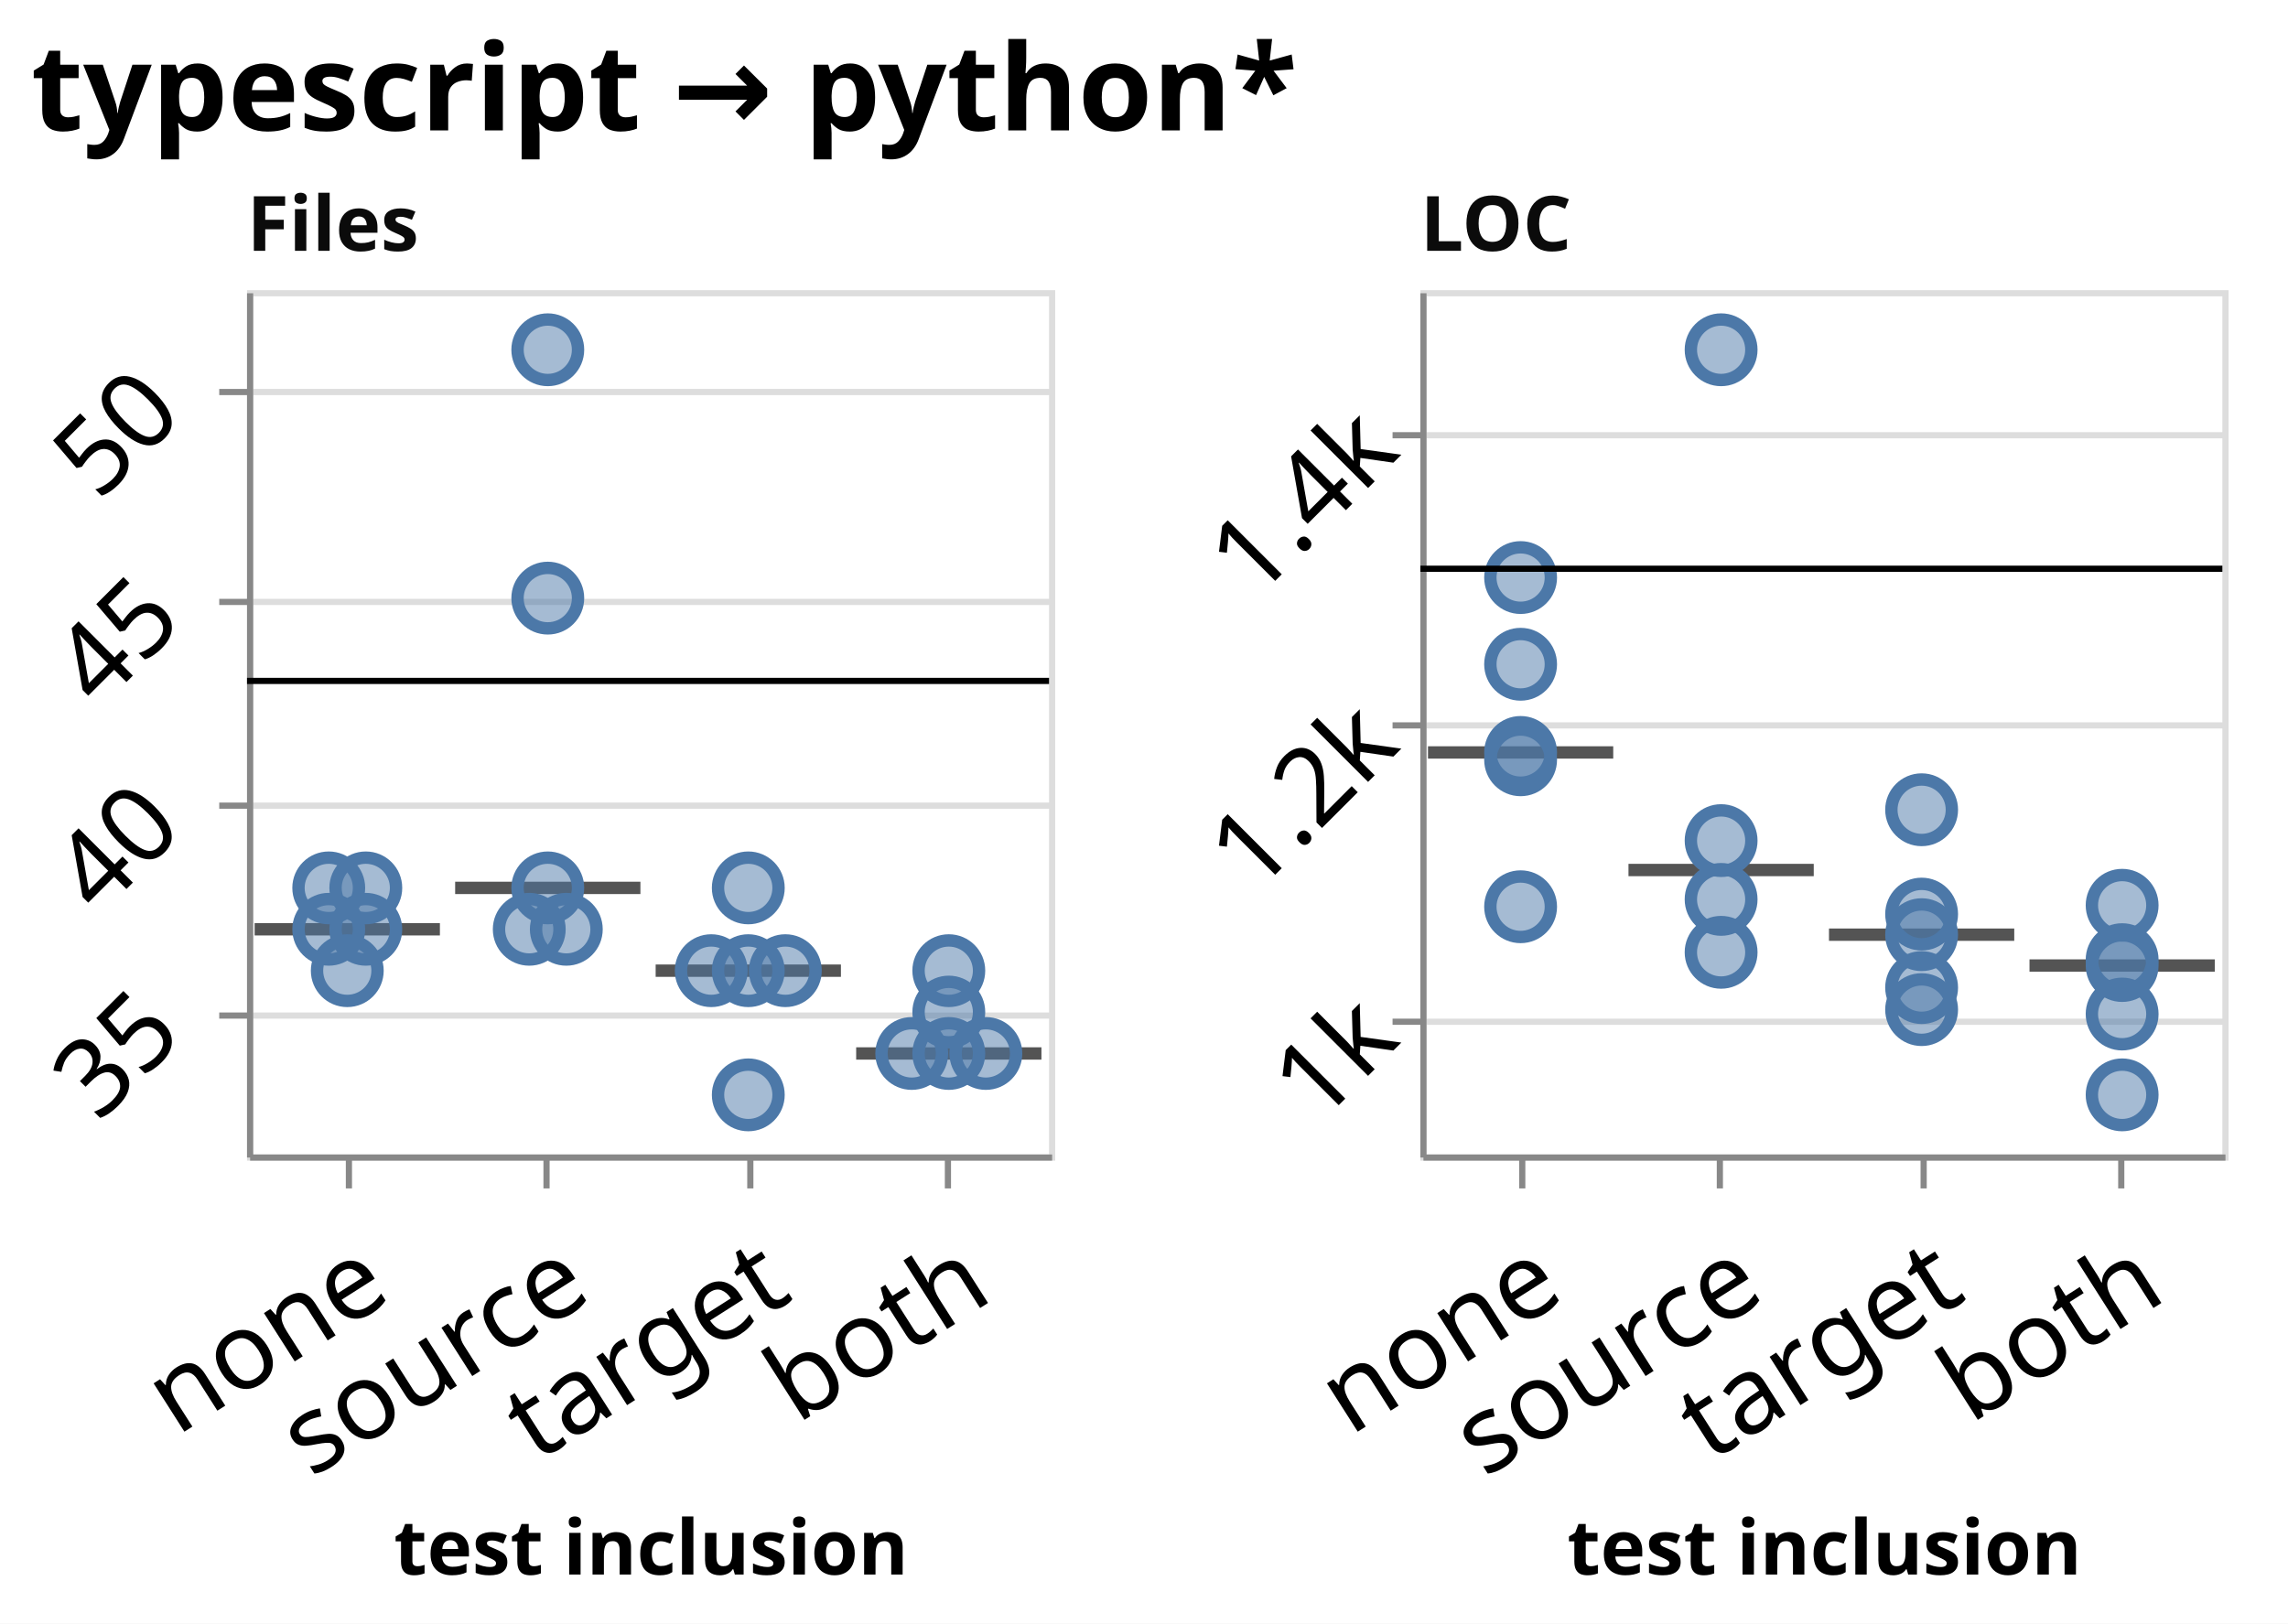
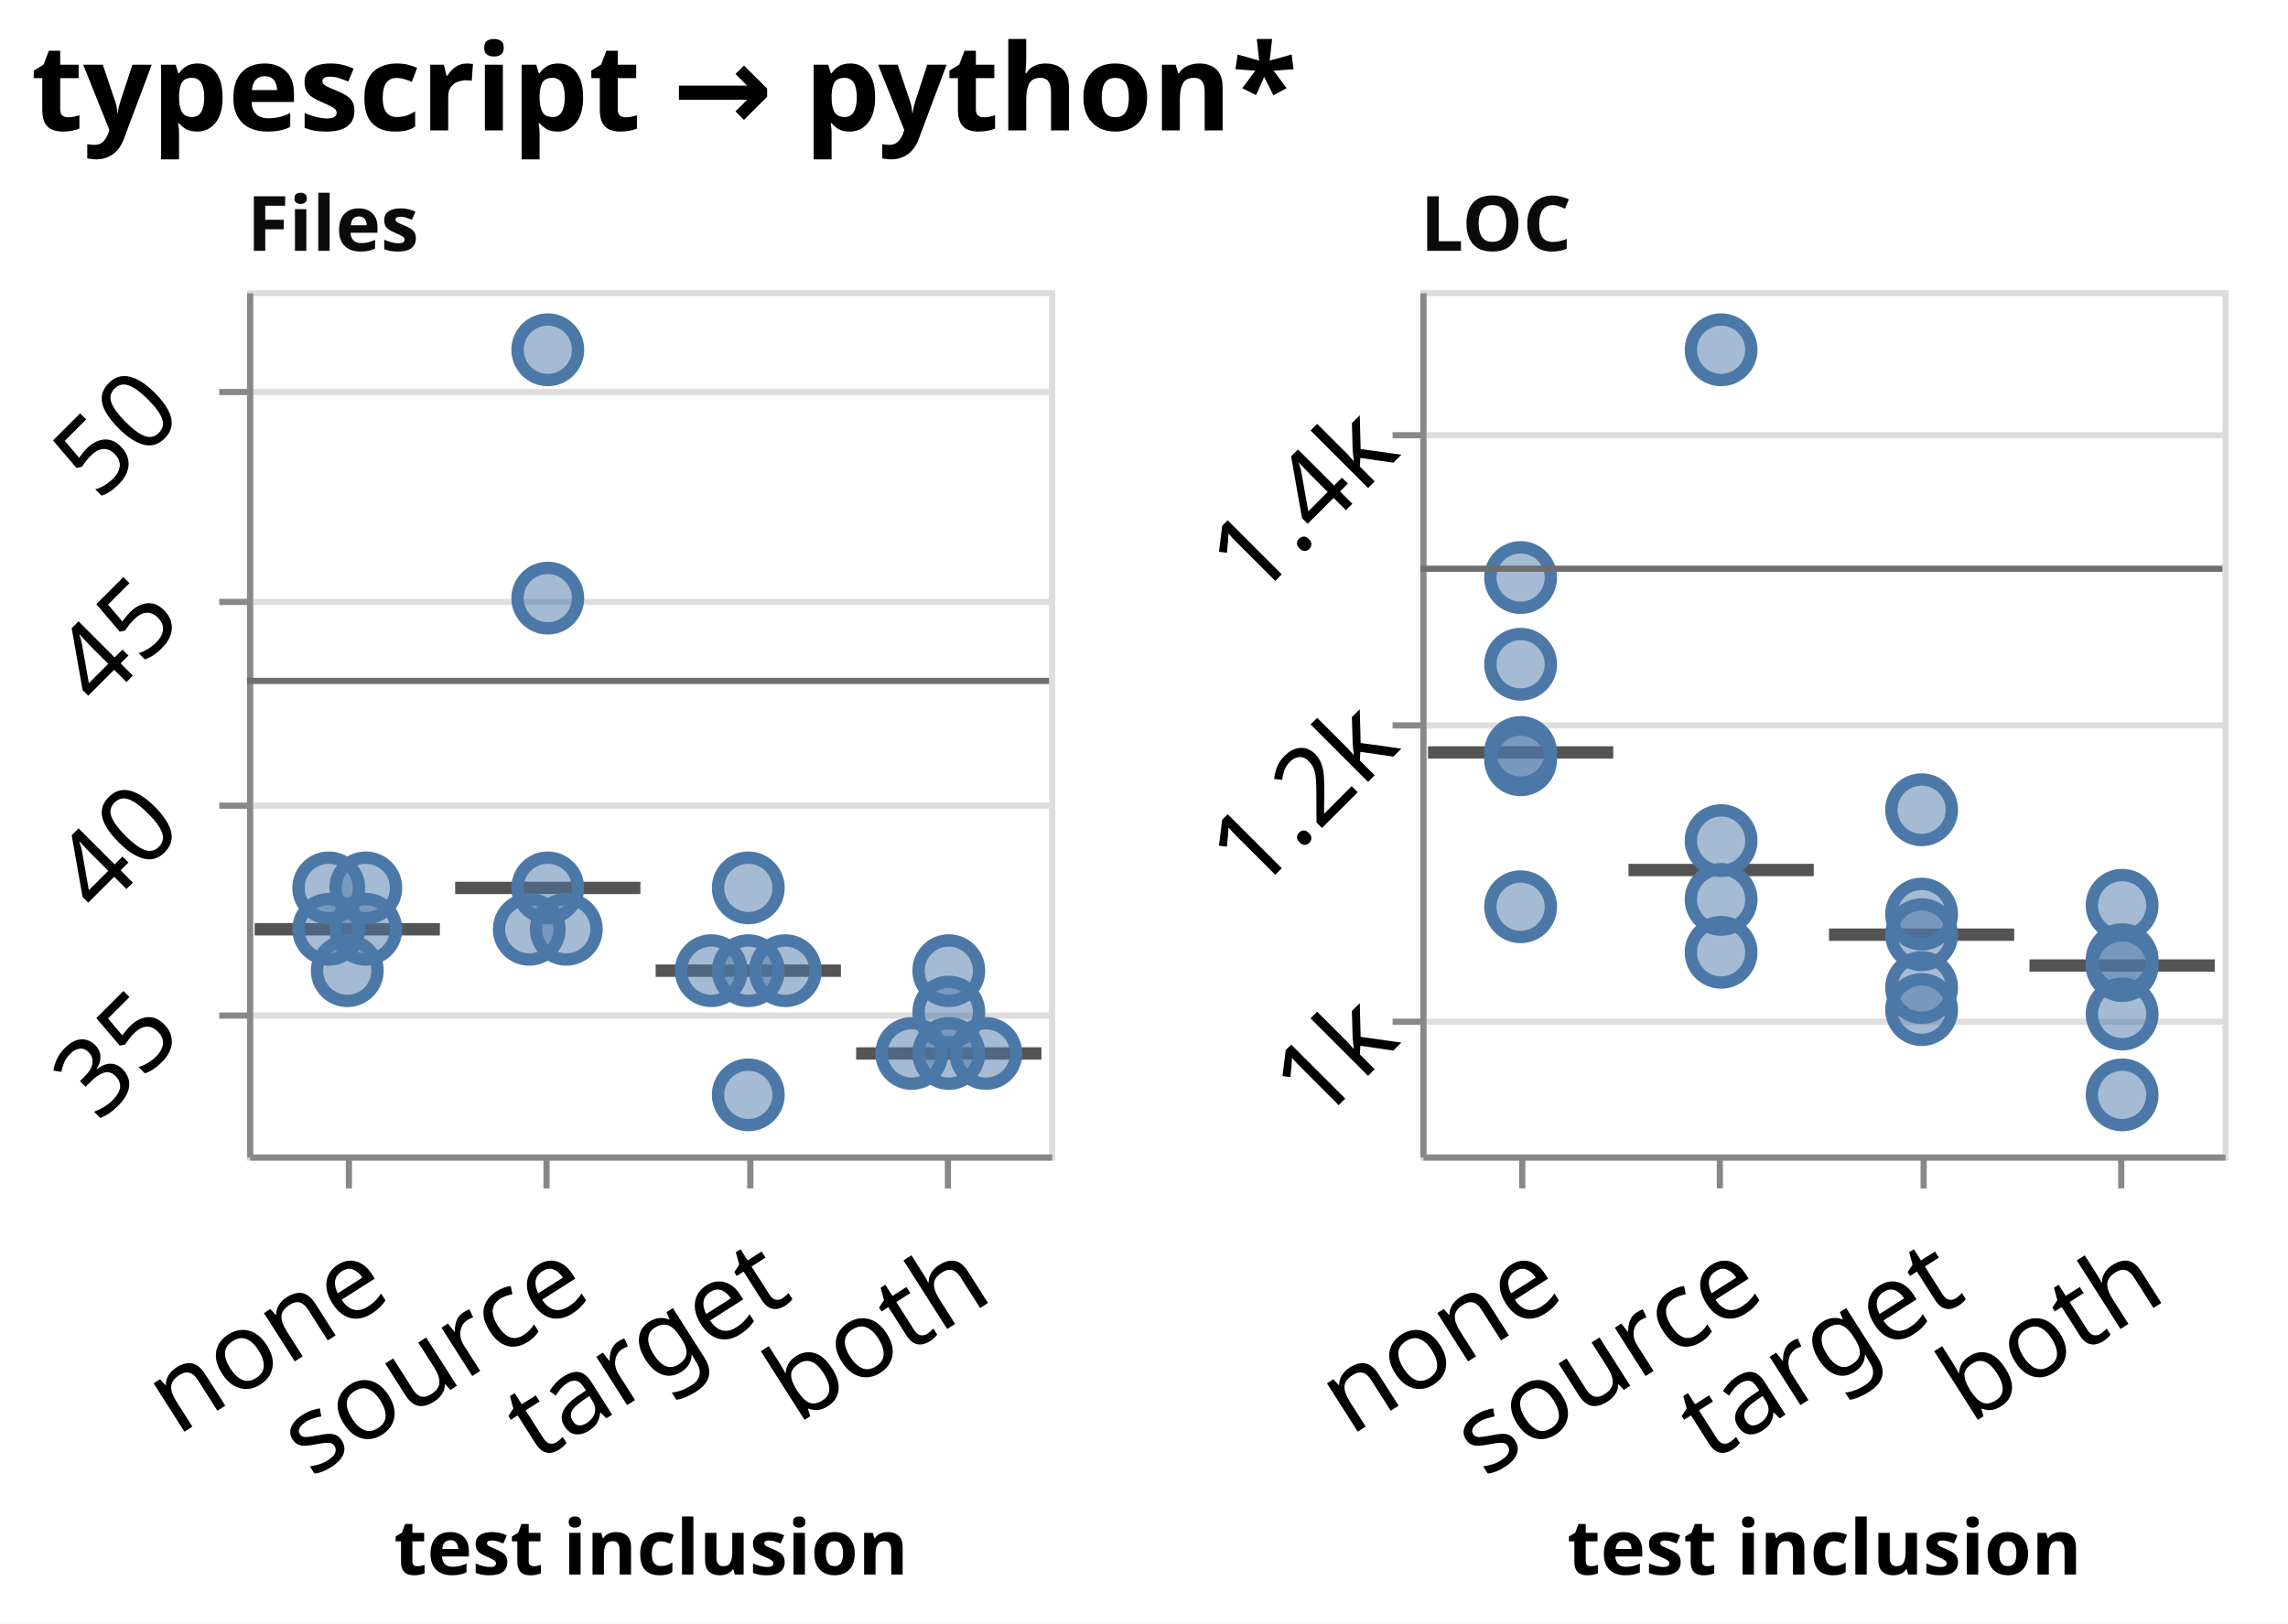
<svg xmlns="http://www.w3.org/2000/svg" version="1.1" class="marks" width="370.5" height="263" viewBox="0 0 370.5 263">
  <rect width="370.5" height="263" fill="white" />
  <g fill="none" stroke-miterlimit="10" transform="translate(40,47)">
    <g class="mark-group role-frame root" role="graphics-object" aria-roledescription="group mark container">
      <g transform="translate(0,0)">
        <path class="background" aria-hidden="true" d="M0,0h0v0h0Z" />
        <g>
          <g class="mark-group role-scope concat_0_group" role="graphics-object" aria-roledescription="group mark container">
            <g transform="translate(0,0)">
              <path class="background" aria-hidden="true" d="M0.5,0.5h129.875v140h-129.875Z" stroke="#ddd" />
              <g>
                <g class="mark-group role-axis" aria-hidden="true">
                  <g transform="translate(0.5,0.5)">
                    <path class="background" aria-hidden="true" d="M0,0h0v0h0Z" pointer-events="none" />
                    <g>
                      <g class="mark-rule role-axis-grid" pointer-events="none">
                        <line transform="translate(0,117)" x2="129.875" y2="0" stroke="#ddd" stroke-width="1" opacity="1" />
                        <line transform="translate(0,83)" x2="129.875" y2="0" stroke="#ddd" stroke-width="1" opacity="1" />
                        <line transform="translate(0,50)" x2="129.875" y2="0" stroke="#ddd" stroke-width="1" opacity="1" />
                        <line transform="translate(0,16)" x2="129.875" y2="0" stroke="#ddd" stroke-width="1" opacity="1" />
                      </g>
                    </g>
                    <path class="foreground" aria-hidden="true" d="" pointer-events="none" display="none" />
                  </g>
                </g>
                <g class="mark-group role-axis" role="graphics-symbol" aria-roledescription="axis" aria-label="X-axis titled 'test inclusion' for a discrete scale with 4 values: no tests, source tests, target tests, both tests">
                  <g transform="translate(0.5,140.5)">
                    <path class="background" aria-hidden="true" d="M0,0h0v0h0Z" pointer-events="none" />
                    <g>
                      <g class="mark-rule role-axis-tick" pointer-events="none">
                        <line transform="translate(16,0)" x2="0" y2="5" stroke="#888" stroke-width="1" opacity="1" />
                        <line transform="translate(48,0)" x2="0" y2="5" stroke="#888" stroke-width="1" opacity="1" />
                        <line transform="translate(81,0)" x2="0" y2="5" stroke="#888" stroke-width="1" opacity="1" />
                        <line transform="translate(113,0)" x2="0" y2="5" stroke="#888" stroke-width="1" opacity="1" />
                      </g>
                      <g class="mark-text role-axis-label" pointer-events="none">
                        <text text-anchor="end" transform="translate(15.73438,11) rotate(327.5) translate(0,14)" font-family="sans-serif" font-size="17.32px" fill="#000" opacity="1">none</text>
                        <text text-anchor="end" transform="translate(48.20312,11) rotate(327.5) translate(0,14)" font-family="sans-serif" font-size="17.32px" fill="#000" opacity="1">source</text>
                        <text text-anchor="end" transform="translate(80.67188,11) rotate(327.5) translate(0,14)" font-family="sans-serif" font-size="17.32px" fill="#000" opacity="1">target</text>
                        <text text-anchor="end" transform="translate(113.1406,11) rotate(327.5) translate(0,14)" font-family="sans-serif" font-size="17.32px" fill="#000" opacity="1">both</text>
                      </g>
                      <g class="mark-rule role-axis-domain" pointer-events="none">
                        <line transform="translate(0,0)" x2="129.875" y2="0" stroke="#888" stroke-width="1" opacity="1" />
                      </g>
                      <g class="mark-text role-axis-title" pointer-events="none">
                        <text text-anchor="middle" transform="translate(64.9375,67.53926)" font-family="sans-serif" font-size="12.375px" font-weight="bold" fill="#000" opacity="1">test inclusion</text>
                      </g>
                    </g>
                    <path class="foreground" aria-hidden="true" d="" pointer-events="none" display="none" />
                  </g>
                </g>
                <g class="mark-group role-axis" role="graphics-symbol" aria-roledescription="axis" aria-label="Y-axis for a linear scale with values from 32 to 52">
                  <g transform="translate(0.5,0.5)">
                    <path class="background" aria-hidden="true" d="M0,0h0v0h0Z" pointer-events="none" />
                    <g>
                      <g class="mark-rule role-axis-tick" pointer-events="none">
                        <line transform="translate(0,117)" x2="-5" y2="0" stroke="#888" stroke-width="1" opacity="1" />
                        <line transform="translate(0,83)" x2="-5" y2="0" stroke="#888" stroke-width="1" opacity="1" />
                        <line transform="translate(0,50)" x2="-5" y2="0" stroke="#888" stroke-width="1" opacity="1" />
                        <line transform="translate(0,16)" x2="-5" y2="0" stroke="#888" stroke-width="1" opacity="1" />
                      </g>
                      <g class="mark-text role-axis-label" pointer-events="none">
                        <text text-anchor="end" transform="translate(-14,116.9349) rotate(-45) translate(0,5)" font-family="sans-serif" font-size="17.32px" fill="#000" opacity="1">35</text>
                        <text text-anchor="end" transform="translate(-14,83.40996) rotate(-45) translate(0,5)" font-family="sans-serif" font-size="17.32px" fill="#000" opacity="1">40</text>
                        <text text-anchor="end" transform="translate(-14,49.88506) rotate(-45) translate(0,5)" font-family="sans-serif" font-size="17.32px" fill="#000" opacity="1">45</text>
                        <text text-anchor="end" transform="translate(-14,16.36015) rotate(-45) translate(0,5)" font-family="sans-serif" font-size="17.32px" fill="#000" opacity="1">50</text>
                      </g>
                      <g class="mark-rule role-axis-domain" pointer-events="none">
                        <line transform="translate(0,140)" x2="0" y2="-140" stroke="#888" stroke-width="1" opacity="1" />
                      </g>
                    </g>
                    <path class="foreground" aria-hidden="true" d="" pointer-events="none" display="none" />
                  </g>
                </g>
                <g class="mark-rect role-mark concat_0_layer_0_marks" role="graphics-object" aria-roledescription="rect mark container">
                  <path aria-label="test inclusion: no tests; Median of value: 37" role="graphics-symbol" aria-roledescription="tick" d="M1.234,102.525h30v2h-30Z" fill="#0b0b0b" opacity="0.7" />
                  <path aria-label="test inclusion: source tests; Median of value: 38" role="graphics-symbol" aria-roledescription="tick" d="M33.703,95.82h30v2h-30Z" fill="#0b0b0b" opacity="0.7" />
                  <path aria-label="test inclusion: target tests; Median of value: 36" role="graphics-symbol" aria-roledescription="tick" d="M66.172,109.23h30v2h-30Z" fill="#0b0b0b" opacity="0.7" />
                  <path aria-label="test inclusion: both tests; Median of value: 34" role="graphics-symbol" aria-roledescription="tick" d="M98.641,122.64h30v2h-30Z" fill="#0b0b0b" opacity="0.7" />
                </g>
                <g class="mark-symbol role-mark concat_0_layer_1_marks" role="graphics-object" aria-roledescription="symbol mark container">
                  <path aria-label="test inclusion: no tests; value: 37; nudge: −0.5" role="graphics-symbol" aria-roledescription="point" transform="translate(13.23438,103.5249)" d="M4.899,0A4.899,4.899,0,1,1,-4.899,0A4.899,4.899,0,1,1,4.899,0" fill="#4c78a8" fill-opacity="0.5" stroke="#4c78a8" stroke-opacity="1" stroke-width="2" />
                  <path aria-label="test inclusion: no tests; value: 37; nudge: 0.5" role="graphics-symbol" aria-roledescription="point" transform="translate(19.23438,103.5249)" d="M4.899,0A4.899,4.899,0,1,1,-4.899,0A4.899,4.899,0,1,1,4.899,0" fill="#4c78a8" fill-opacity="0.5" stroke="#4c78a8" stroke-opacity="1" stroke-width="2" />
                  <path aria-label="test inclusion: no tests; value: 38; nudge: −0.5" role="graphics-symbol" aria-roledescription="point" transform="translate(13.23438,96.81992)" d="M4.899,0A4.899,4.899,0,1,1,-4.899,0A4.899,4.899,0,1,1,4.899,0" fill="#4c78a8" fill-opacity="0.5" stroke="#4c78a8" stroke-opacity="1" stroke-width="2" />
                  <path aria-label="test inclusion: no tests; value: 38; nudge: 0.5" role="graphics-symbol" aria-roledescription="point" transform="translate(19.23438,96.81992)" d="M4.899,0A4.899,4.899,0,1,1,-4.899,0A4.899,4.899,0,1,1,4.899,0" fill="#4c78a8" fill-opacity="0.5" stroke="#4c78a8" stroke-opacity="1" stroke-width="2" />
                  <path aria-label="test inclusion: no tests; value: 36; nudge: 0" role="graphics-symbol" aria-roledescription="point" transform="translate(16.23438,110.2299)" d="M4.899,0A4.899,4.899,0,1,1,-4.899,0A4.899,4.899,0,1,1,4.899,0" fill="#4c78a8" fill-opacity="0.5" stroke="#4c78a8" stroke-opacity="1" stroke-width="2" />
                  <path aria-label="test inclusion: source tests; value: 37; nudge: −0.5" role="graphics-symbol" aria-roledescription="point" transform="translate(45.70312,103.5249)" d="M4.899,0A4.899,4.899,0,1,1,-4.899,0A4.899,4.899,0,1,1,4.899,0" fill="#4c78a8" fill-opacity="0.5" stroke="#4c78a8" stroke-opacity="1" stroke-width="2" />
                  <path aria-label="test inclusion: source tests; value: 37; nudge: 0.5" role="graphics-symbol" aria-roledescription="point" transform="translate(51.70312,103.5249)" d="M4.899,0A4.899,4.899,0,1,1,-4.899,0A4.899,4.899,0,1,1,4.899,0" fill="#4c78a8" fill-opacity="0.5" stroke="#4c78a8" stroke-opacity="1" stroke-width="2" />
                  <path aria-label="test inclusion: source tests; value: 38; nudge: 0" role="graphics-symbol" aria-roledescription="point" transform="translate(48.70312,96.81992)" d="M4.899,0A4.899,4.899,0,1,1,-4.899,0A4.899,4.899,0,1,1,4.899,0" fill="#4c78a8" fill-opacity="0.5" stroke="#4c78a8" stroke-opacity="1" stroke-width="2" />
                  <path aria-label="test inclusion: source tests; value: 45; nudge: 0" role="graphics-symbol" aria-roledescription="point" transform="translate(48.70312,49.88506)" d="M4.899,0A4.899,4.899,0,1,1,-4.899,0A4.899,4.899,0,1,1,4.899,0" fill="#4c78a8" fill-opacity="0.5" stroke="#4c78a8" stroke-opacity="1" stroke-width="2" />
                  <path aria-label="test inclusion: source tests; value: 51; nudge: 0" role="graphics-symbol" aria-roledescription="point" transform="translate(48.70312,9.655172)" d="M4.899,0A4.899,4.899,0,1,1,-4.899,0A4.899,4.899,0,1,1,4.899,0" fill="#4c78a8" fill-opacity="0.5" stroke="#4c78a8" stroke-opacity="1" stroke-width="2" />
                  <path aria-label="test inclusion: target tests; value: 38; nudge: 0" role="graphics-symbol" aria-roledescription="point" transform="translate(81.17188,96.81992)" d="M4.899,0A4.899,4.899,0,1,1,-4.899,0A4.899,4.899,0,1,1,4.899,0" fill="#4c78a8" fill-opacity="0.5" stroke="#4c78a8" stroke-opacity="1" stroke-width="2" />
                  <path aria-label="test inclusion: target tests; value: 36; nudge: −1" role="graphics-symbol" aria-roledescription="point" transform="translate(75.17188,110.2299)" d="M4.899,0A4.899,4.899,0,1,1,-4.899,0A4.899,4.899,0,1,1,4.899,0" fill="#4c78a8" fill-opacity="0.5" stroke="#4c78a8" stroke-opacity="1" stroke-width="2" />
                  <path aria-label="test inclusion: target tests; value: 36; nudge: 0" role="graphics-symbol" aria-roledescription="point" transform="translate(81.17188,110.2299)" d="M4.899,0A4.899,4.899,0,1,1,-4.899,0A4.899,4.899,0,1,1,4.899,0" fill="#4c78a8" fill-opacity="0.5" stroke="#4c78a8" stroke-opacity="1" stroke-width="2" />
                  <path aria-label="test inclusion: target tests; value: 36; nudge: 1" role="graphics-symbol" aria-roledescription="point" transform="translate(87.17188,110.2299)" d="M4.899,0A4.899,4.899,0,1,1,-4.899,0A4.899,4.899,0,1,1,4.899,0" fill="#4c78a8" fill-opacity="0.5" stroke="#4c78a8" stroke-opacity="1" stroke-width="2" />
                  <path aria-label="test inclusion: target tests; value: 33; nudge: 0" role="graphics-symbol" aria-roledescription="point" transform="translate(81.17188,130.3448)" d="M4.899,0A4.899,4.899,0,1,1,-4.899,0A4.899,4.899,0,1,1,4.899,0" fill="#4c78a8" fill-opacity="0.5" stroke="#4c78a8" stroke-opacity="1" stroke-width="2" />
                  <path aria-label="test inclusion: both tests; value: 34; nudge: −1" role="graphics-symbol" aria-roledescription="point" transform="translate(107.6406,123.6398)" d="M4.899,0A4.899,4.899,0,1,1,-4.899,0A4.899,4.899,0,1,1,4.899,0" fill="#4c78a8" fill-opacity="0.5" stroke="#4c78a8" stroke-opacity="1" stroke-width="2" />
                  <path aria-label="test inclusion: both tests; value: 34; nudge: 0" role="graphics-symbol" aria-roledescription="point" transform="translate(113.6406,123.6398)" d="M4.899,0A4.899,4.899,0,1,1,-4.899,0A4.899,4.899,0,1,1,4.899,0" fill="#4c78a8" fill-opacity="0.5" stroke="#4c78a8" stroke-opacity="1" stroke-width="2" />
                  <path aria-label="test inclusion: both tests; value: 34; nudge: 1" role="graphics-symbol" aria-roledescription="point" transform="translate(119.6406,123.6398)" d="M4.899,0A4.899,4.899,0,1,1,-4.899,0A4.899,4.899,0,1,1,4.899,0" fill="#4c78a8" fill-opacity="0.5" stroke="#4c78a8" stroke-opacity="1" stroke-width="2" />
                  <path aria-label="test inclusion: both tests; value: 35; nudge: 0" role="graphics-symbol" aria-roledescription="point" transform="translate(113.6406,116.9349)" d="M4.899,0A4.899,4.899,0,1,1,-4.899,0A4.899,4.899,0,1,1,4.899,0" fill="#4c78a8" fill-opacity="0.5" stroke="#4c78a8" stroke-opacity="1" stroke-width="2" />
                  <path aria-label="test inclusion: both tests; value: 36; nudge: 0" role="graphics-symbol" aria-roledescription="point" transform="translate(113.6406,110.2299)" d="M4.899,0A4.899,4.899,0,1,1,-4.899,0A4.899,4.899,0,1,1,4.899,0" fill="#4c78a8" fill-opacity="0.5" stroke="#4c78a8" stroke-opacity="1" stroke-width="2" />
                </g>
                <g class="mark-rule role-mark concat_0_layer_2_marks" role="graphics-object" aria-roledescription="rule mark container">
-                   <line aria-label="Median of reference: 43" role="graphics-symbol" aria-roledescription="rule mark" transform="translate(129.875,63.29502)" x2="-129.875" y2="0" stroke="black" />
+                   <line aria-label="Median of reference: 43" role="graphics-symbol" aria-roledescription="rule mark" transform="translate(129.875,63.29502)" x2="-129.875" y2="0" stroke="#6e6e6e" />
                </g>
                <g class="mark-group role-title">
                  <g transform="translate(-33.98646,-16.375)">
                    <path class="background" aria-hidden="true" d="M0,0h0v0h0Z" pointer-events="none" />
                    <g>
                      <g class="mark-text role-title-text" role="graphics-symbol" aria-roledescription="title" aria-label="Title text 'Files'" pointer-events="none">
                        <text text-anchor="start" transform="translate(33.98646,10)" font-family="sans-serif" font-size="12.375px" font-weight="bold" fill="#0b0b0b" opacity="1">Files</text>
                      </g>
                    </g>
                    <path class="foreground" aria-hidden="true" d="" pointer-events="none" display="none" />
                  </g>
                </g>
              </g>
              <path class="foreground" aria-hidden="true" d="" display="none" />
            </g>
          </g>
          <g class="mark-group role-scope concat_1_group" role="graphics-object" aria-roledescription="group mark container">
            <g transform="translate(190,0)">
              <path class="background" aria-hidden="true" d="M0.5,0.5h129.875v140h-129.875Z" stroke="#ddd" />
              <g>
                <g class="mark-group role-axis" aria-hidden="true">
                  <g transform="translate(0.5,0.5)">
                    <path class="background" aria-hidden="true" d="M0,0h0v0h0Z" pointer-events="none" />
                    <g>
                      <g class="mark-rule role-axis-grid" pointer-events="none">
                        <line transform="translate(0,118)" x2="129.875" y2="0" stroke="#ddd" stroke-width="1" opacity="1" />
                        <line transform="translate(0,70)" x2="129.875" y2="0" stroke="#ddd" stroke-width="1" opacity="1" />
                        <line transform="translate(0,23)" x2="129.875" y2="0" stroke="#ddd" stroke-width="1" opacity="1" />
                      </g>
                    </g>
                    <path class="foreground" aria-hidden="true" d="" pointer-events="none" display="none" />
                  </g>
                </g>
                <g class="mark-group role-axis" role="graphics-symbol" aria-roledescription="axis" aria-label="X-axis titled 'test inclusion' for a discrete scale with 4 values: no tests, source tests, target tests, both tests">
                  <g transform="translate(0.5,140.5)">
                    <path class="background" aria-hidden="true" d="M0,0h0v0h0Z" pointer-events="none" />
                    <g>
                      <g class="mark-rule role-axis-tick" pointer-events="none">
                        <line transform="translate(16,0)" x2="0" y2="5" stroke="#888" stroke-width="1" opacity="1" />
                        <line transform="translate(48,0)" x2="0" y2="5" stroke="#888" stroke-width="1" opacity="1" />
                        <line transform="translate(81,0)" x2="0" y2="5" stroke="#888" stroke-width="1" opacity="1" />
                        <line transform="translate(113,0)" x2="0" y2="5" stroke="#888" stroke-width="1" opacity="1" />
                      </g>
                      <g class="mark-text role-axis-label" pointer-events="none">
                        <text text-anchor="end" transform="translate(15.73438,11) rotate(327.5) translate(0,14)" font-family="sans-serif" font-size="17.32px" fill="#000" opacity="1">none</text>
                        <text text-anchor="end" transform="translate(48.20312,11) rotate(327.5) translate(0,14)" font-family="sans-serif" font-size="17.32px" fill="#000" opacity="1">source</text>
                        <text text-anchor="end" transform="translate(80.67188,11) rotate(327.5) translate(0,14)" font-family="sans-serif" font-size="17.32px" fill="#000" opacity="1">target</text>
                        <text text-anchor="end" transform="translate(113.1406,11) rotate(327.5) translate(0,14)" font-family="sans-serif" font-size="17.32px" fill="#000" opacity="1">both</text>
                      </g>
                      <g class="mark-rule role-axis-domain" pointer-events="none">
                        <line transform="translate(0,0)" x2="129.875" y2="0" stroke="#888" stroke-width="1" opacity="1" />
                      </g>
                      <g class="mark-text role-axis-title" pointer-events="none">
                        <text text-anchor="middle" transform="translate(64.9375,67.53926)" font-family="sans-serif" font-size="12.375px" font-weight="bold" fill="#000" opacity="1">test inclusion</text>
                      </g>
                    </g>
                    <path class="foreground" aria-hidden="true" d="" pointer-events="none" display="none" />
                  </g>
                </g>
                <g class="mark-group role-axis" role="graphics-symbol" aria-roledescription="axis" aria-label="Y-axis for a linear scale with values from 0.9k to 1.5k">
                  <g transform="translate(0.5,0.5)">
                    <path class="background" aria-hidden="true" d="M0,0h0v0h0Z" pointer-events="none" />
                    <g>
                      <g class="mark-rule role-axis-tick" pointer-events="none">
                        <line transform="translate(0,118)" x2="-5" y2="0" stroke="#888" stroke-width="1" opacity="1" />
                        <line transform="translate(0,70)" x2="-5" y2="0" stroke="#888" stroke-width="1" opacity="1" />
                        <line transform="translate(0,23)" x2="-5" y2="0" stroke="#888" stroke-width="1" opacity="1" />
                      </g>
                      <g class="mark-text role-axis-label" pointer-events="none">
                        <text text-anchor="end" transform="translate(-7,117.7284) rotate(-45) translate(0,5)" font-family="sans-serif" font-size="17.32px" fill="#000" opacity="1">1k</text>
                        <text text-anchor="end" transform="translate(-7,70.11902) rotate(-45) translate(0,5)" font-family="sans-serif" font-size="17.32px" fill="#000" opacity="1">1.2k</text>
                        <text text-anchor="end" transform="translate(-7,22.50969) rotate(-45) translate(0,5)" font-family="sans-serif" font-size="17.32px" fill="#000" opacity="1">1.4k</text>
                      </g>
                      <g class="mark-rule role-axis-domain" pointer-events="none">
                        <line transform="translate(0,140)" x2="0" y2="-140" stroke="#888" stroke-width="1" opacity="1" />
                      </g>
                    </g>
                    <path class="foreground" aria-hidden="true" d="" pointer-events="none" display="none" />
                  </g>
                </g>
                <g class="mark-rect role-mark concat_1_layer_0_marks" role="graphics-object" aria-roledescription="rect mark container">
                  <path aria-label="test inclusion: no tests; Median of value: 1.18k" role="graphics-symbol" aria-roledescription="tick" d="M1.234,73.88h30v2h-30Z" fill="#0b0b0b" opacity="0.7" />
                  <path aria-label="test inclusion: source tests; Median of value: 1.1k" role="graphics-symbol" aria-roledescription="tick" d="M33.703,92.924h30v2h-30Z" fill="#0b0b0b" opacity="0.7" />
                  <path aria-label="test inclusion: target tests; Median of value: 1.056k" role="graphics-symbol" aria-roledescription="tick" d="M66.172,103.398h30v2h-30Z" fill="#0b0b0b" opacity="0.7" />
                  <path aria-label="test inclusion: both tests; Median of value: 1.035k" role="graphics-symbol" aria-roledescription="tick" d="M98.641,108.397h30v2h-30Z" fill="#0b0b0b" opacity="0.7" />
                </g>
                <g class="mark-symbol role-mark concat_1_layer_1_marks" role="graphics-object" aria-roledescription="symbol mark container">
                  <path aria-label="test inclusion: no tests; value: 1.175k; nudge: 0" role="graphics-symbol" aria-roledescription="point" transform="translate(16.23438,76.07019)" d="M4.899,0A4.899,4.899,0,1,1,-4.899,0A4.899,4.899,0,1,1,4.899,0" fill="#4c78a8" fill-opacity="0.5" stroke="#4c78a8" stroke-opacity="1" stroke-width="2" />
                  <path aria-label="test inclusion: no tests; value: 1.299k; nudge: 0" role="graphics-symbol" aria-roledescription="point" transform="translate(16.23438,46.5524)" d="M4.899,0A4.899,4.899,0,1,1,-4.899,0A4.899,4.899,0,1,1,4.899,0" fill="#4c78a8" fill-opacity="0.5" stroke="#4c78a8" stroke-opacity="1" stroke-width="2" />
                  <path aria-label="test inclusion: no tests; value: 1.18k; nudge: 0" role="graphics-symbol" aria-roledescription="point" transform="translate(16.23438,74.87996)" d="M4.899,0A4.899,4.899,0,1,1,-4.899,0A4.899,4.899,0,1,1,4.899,0" fill="#4c78a8" fill-opacity="0.5" stroke="#4c78a8" stroke-opacity="1" stroke-width="2" />
                  <path aria-label="test inclusion: no tests; value: 1.24k; nudge: 0" role="graphics-symbol" aria-roledescription="point" transform="translate(16.23438,60.59716)" d="M4.899,0A4.899,4.899,0,1,1,-4.899,0A4.899,4.899,0,1,1,4.899,0" fill="#4c78a8" fill-opacity="0.5" stroke="#4c78a8" stroke-opacity="1" stroke-width="2" />
                  <path aria-label="test inclusion: no tests; value: 1.075k; nudge: 0" role="graphics-symbol" aria-roledescription="point" transform="translate(16.23438,99.87486)" d="M4.899,0A4.899,4.899,0,1,1,-4.899,0A4.899,4.899,0,1,1,4.899,0" fill="#4c78a8" fill-opacity="0.5" stroke="#4c78a8" stroke-opacity="1" stroke-width="2" />
                  <path aria-label="test inclusion: source tests; value: 1.08k; nudge: 0" role="graphics-symbol" aria-roledescription="point" transform="translate(48.70312,98.68462)" d="M4.899,0A4.899,4.899,0,1,1,-4.899,0A4.899,4.899,0,1,1,4.899,0" fill="#4c78a8" fill-opacity="0.5" stroke="#4c78a8" stroke-opacity="1" stroke-width="2" />
                  <path aria-label="test inclusion: source tests; value: 1.12k; nudge: 0" role="graphics-symbol" aria-roledescription="point" transform="translate(48.70312,89.16276)" d="M4.899,0A4.899,4.899,0,1,1,-4.899,0A4.899,4.899,0,1,1,4.899,0" fill="#4c78a8" fill-opacity="0.5" stroke="#4c78a8" stroke-opacity="1" stroke-width="2" />
                  <path aria-label="test inclusion: source tests; value: 1.454k; nudge: 0" role="graphics-symbol" aria-roledescription="point" transform="translate(48.70312,9.655172)" d="M4.899,0A4.899,4.899,0,1,1,-4.899,0A4.899,4.899,0,1,1,4.899,0" fill="#4c78a8" fill-opacity="0.5" stroke="#4c78a8" stroke-opacity="1" stroke-width="2" />
                  <path aria-label="test inclusion: source tests; value: 1.044k; nudge: 0" role="graphics-symbol" aria-roledescription="point" transform="translate(48.70312,107.2543)" d="M4.899,0A4.899,4.899,0,1,1,-4.899,0A4.899,4.899,0,1,1,4.899,0" fill="#4c78a8" fill-opacity="0.5" stroke="#4c78a8" stroke-opacity="1" stroke-width="2" />
                  <path aria-label="test inclusion: target tests; value: 1.141k; nudge: 0" role="graphics-symbol" aria-roledescription="point" transform="translate(81.17188,84.16378)" d="M4.899,0A4.899,4.899,0,1,1,-4.899,0A4.899,4.899,0,1,1,4.899,0" fill="#4c78a8" fill-opacity="0.5" stroke="#4c78a8" stroke-opacity="1" stroke-width="2" />
                  <path aria-label="test inclusion: target tests; value: 1.056k; nudge: 0" role="graphics-symbol" aria-roledescription="point" transform="translate(81.17188,104.3977)" d="M4.899,0A4.899,4.899,0,1,1,-4.899,0A4.899,4.899,0,1,1,4.899,0" fill="#4c78a8" fill-opacity="0.5" stroke="#4c78a8" stroke-opacity="1" stroke-width="2" />
                  <path aria-label="test inclusion: target tests; value: 1.02k; nudge: 0" role="graphics-symbol" aria-roledescription="point" transform="translate(81.17188,112.9674)" d="M4.899,0A4.899,4.899,0,1,1,-4.899,0A4.899,4.899,0,1,1,4.899,0" fill="#4c78a8" fill-opacity="0.5" stroke="#4c78a8" stroke-opacity="1" stroke-width="2" />
                  <path aria-label="test inclusion: target tests; value: 1.07k; nudge: 0" role="graphics-symbol" aria-roledescription="point" transform="translate(81.17188,101.0651)" d="M4.899,0A4.899,4.899,0,1,1,-4.899,0A4.899,4.899,0,1,1,4.899,0" fill="#4c78a8" fill-opacity="0.5" stroke="#4c78a8" stroke-opacity="1" stroke-width="2" />
                  <path aria-label="test inclusion: target tests; value: 1.005k; nudge: 0" role="graphics-symbol" aria-roledescription="point" transform="translate(81.17188,116.5381)" d="M4.899,0A4.899,4.899,0,1,1,-4.899,0A4.899,4.899,0,1,1,4.899,0" fill="#4c78a8" fill-opacity="0.5" stroke="#4c78a8" stroke-opacity="1" stroke-width="2" />
                  <path aria-label="test inclusion: both tests; value: 1.076k; nudge: 0" role="graphics-symbol" aria-roledescription="point" transform="translate(113.6406,99.63681)" d="M4.899,0A4.899,4.899,0,1,1,-4.899,0A4.899,4.899,0,1,1,4.899,0" fill="#4c78a8" fill-opacity="0.5" stroke="#4c78a8" stroke-opacity="1" stroke-width="2" />
                  <path aria-label="test inclusion: both tests; value: 947; nudge: 0" role="graphics-symbol" aria-roledescription="point" transform="translate(113.6406,130.3448)" d="M4.899,0A4.899,4.899,0,1,1,-4.899,0A4.899,4.899,0,1,1,4.899,0" fill="#4c78a8" fill-opacity="0.5" stroke="#4c78a8" stroke-opacity="1" stroke-width="2" />
                  <path aria-label="test inclusion: both tests; value: 1.035k; nudge: 0" role="graphics-symbol" aria-roledescription="point" transform="translate(113.6406,109.3967)" d="M4.899,0A4.899,4.899,0,1,1,-4.899,0A4.899,4.899,0,1,1,4.899,0" fill="#4c78a8" fill-opacity="0.5" stroke="#4c78a8" stroke-opacity="1" stroke-width="2" />
                  <path aria-label="test inclusion: both tests; value: 1.039k; nudge: 0" role="graphics-symbol" aria-roledescription="point" transform="translate(113.6406,108.4445)" d="M4.899,0A4.899,4.899,0,1,1,-4.899,0A4.899,4.899,0,1,1,4.899,0" fill="#4c78a8" fill-opacity="0.5" stroke="#4c78a8" stroke-opacity="1" stroke-width="2" />
                  <path aria-label="test inclusion: both tests; value: 1.002k; nudge: 0" role="graphics-symbol" aria-roledescription="point" transform="translate(113.6406,117.2523)" d="M4.899,0A4.899,4.899,0,1,1,-4.899,0A4.899,4.899,0,1,1,4.899,0" fill="#4c78a8" fill-opacity="0.5" stroke="#4c78a8" stroke-opacity="1" stroke-width="2" />
                </g>
                <g class="mark-rule role-mark concat_1_layer_2_marks" role="graphics-object" aria-roledescription="rule mark container">
-                   <line aria-label="Median of reference: 1.305k" role="graphics-symbol" aria-roledescription="rule mark" transform="translate(129.875,45.12412)" x2="-129.875" y2="0" stroke="black" />
+                   <line aria-label="Median of reference: 1.305k" role="graphics-symbol" aria-roledescription="rule mark" transform="translate(129.875,45.12412)" x2="-129.875" y2="0" stroke="#6e6e6e" />
                </g>
                <g class="mark-group role-title">
                  <g transform="translate(-36.51263,-16.375)">
                    <path class="background" aria-hidden="true" d="M0,0h0v0h0Z" pointer-events="none" />
                    <g>
                      <g class="mark-text role-title-text" role="graphics-symbol" aria-roledescription="title" aria-label="Title text 'LOC'" pointer-events="none">
                        <text text-anchor="start" transform="translate(36.51263,10)" font-family="sans-serif" font-size="12.375px" font-weight="bold" fill="#0b0b0b" opacity="1">LOC</text>
                      </g>
                    </g>
                    <path class="foreground" aria-hidden="true" d="" pointer-events="none" display="none" />
                  </g>
                </g>
              </g>
              <path class="foreground" aria-hidden="true" d="" display="none" />
            </g>
          </g>
          <g class="mark-group role-title">
            <g transform="translate(-34.98646,-40.875)">
              <path class="background" aria-hidden="true" d="M0,0h0v0h0Z" pointer-events="none" />
              <g>
                <g class="mark-text role-title-text" role="graphics-symbol" aria-roledescription="title" aria-label="Title text 'typescript → python*'" pointer-events="none">
                  <text text-anchor="start" transform="translate(0,15)" font-family="sans-serif" font-size="19.5px" font-weight="bold" fill="#000" opacity="1">typescript → python*</text>
                </g>
              </g>
              <path class="foreground" aria-hidden="true" d="" pointer-events="none" display="none" />
            </g>
          </g>
        </g>
        <path class="foreground" aria-hidden="true" d="" display="none" />
      </g>
    </g>
  </g>
</svg>
